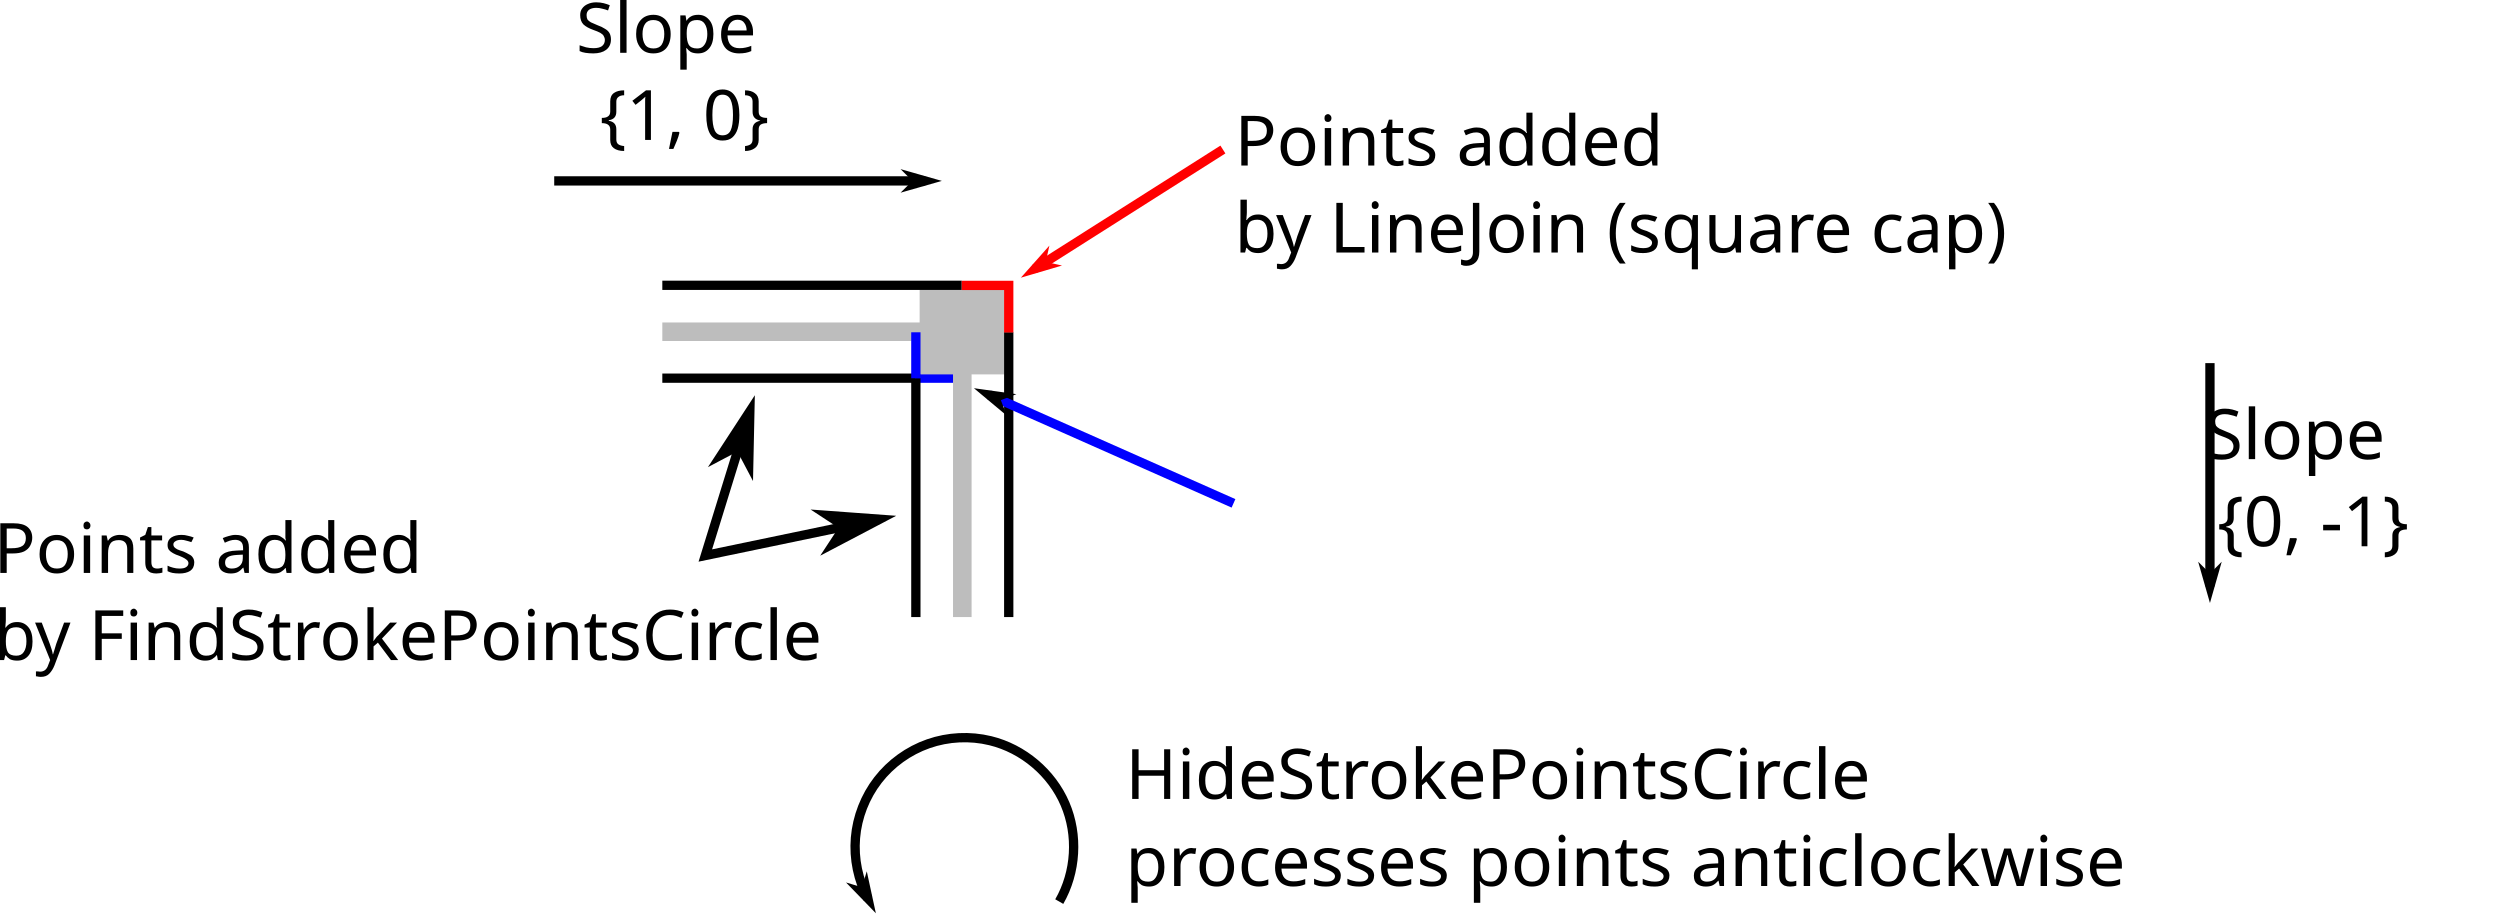
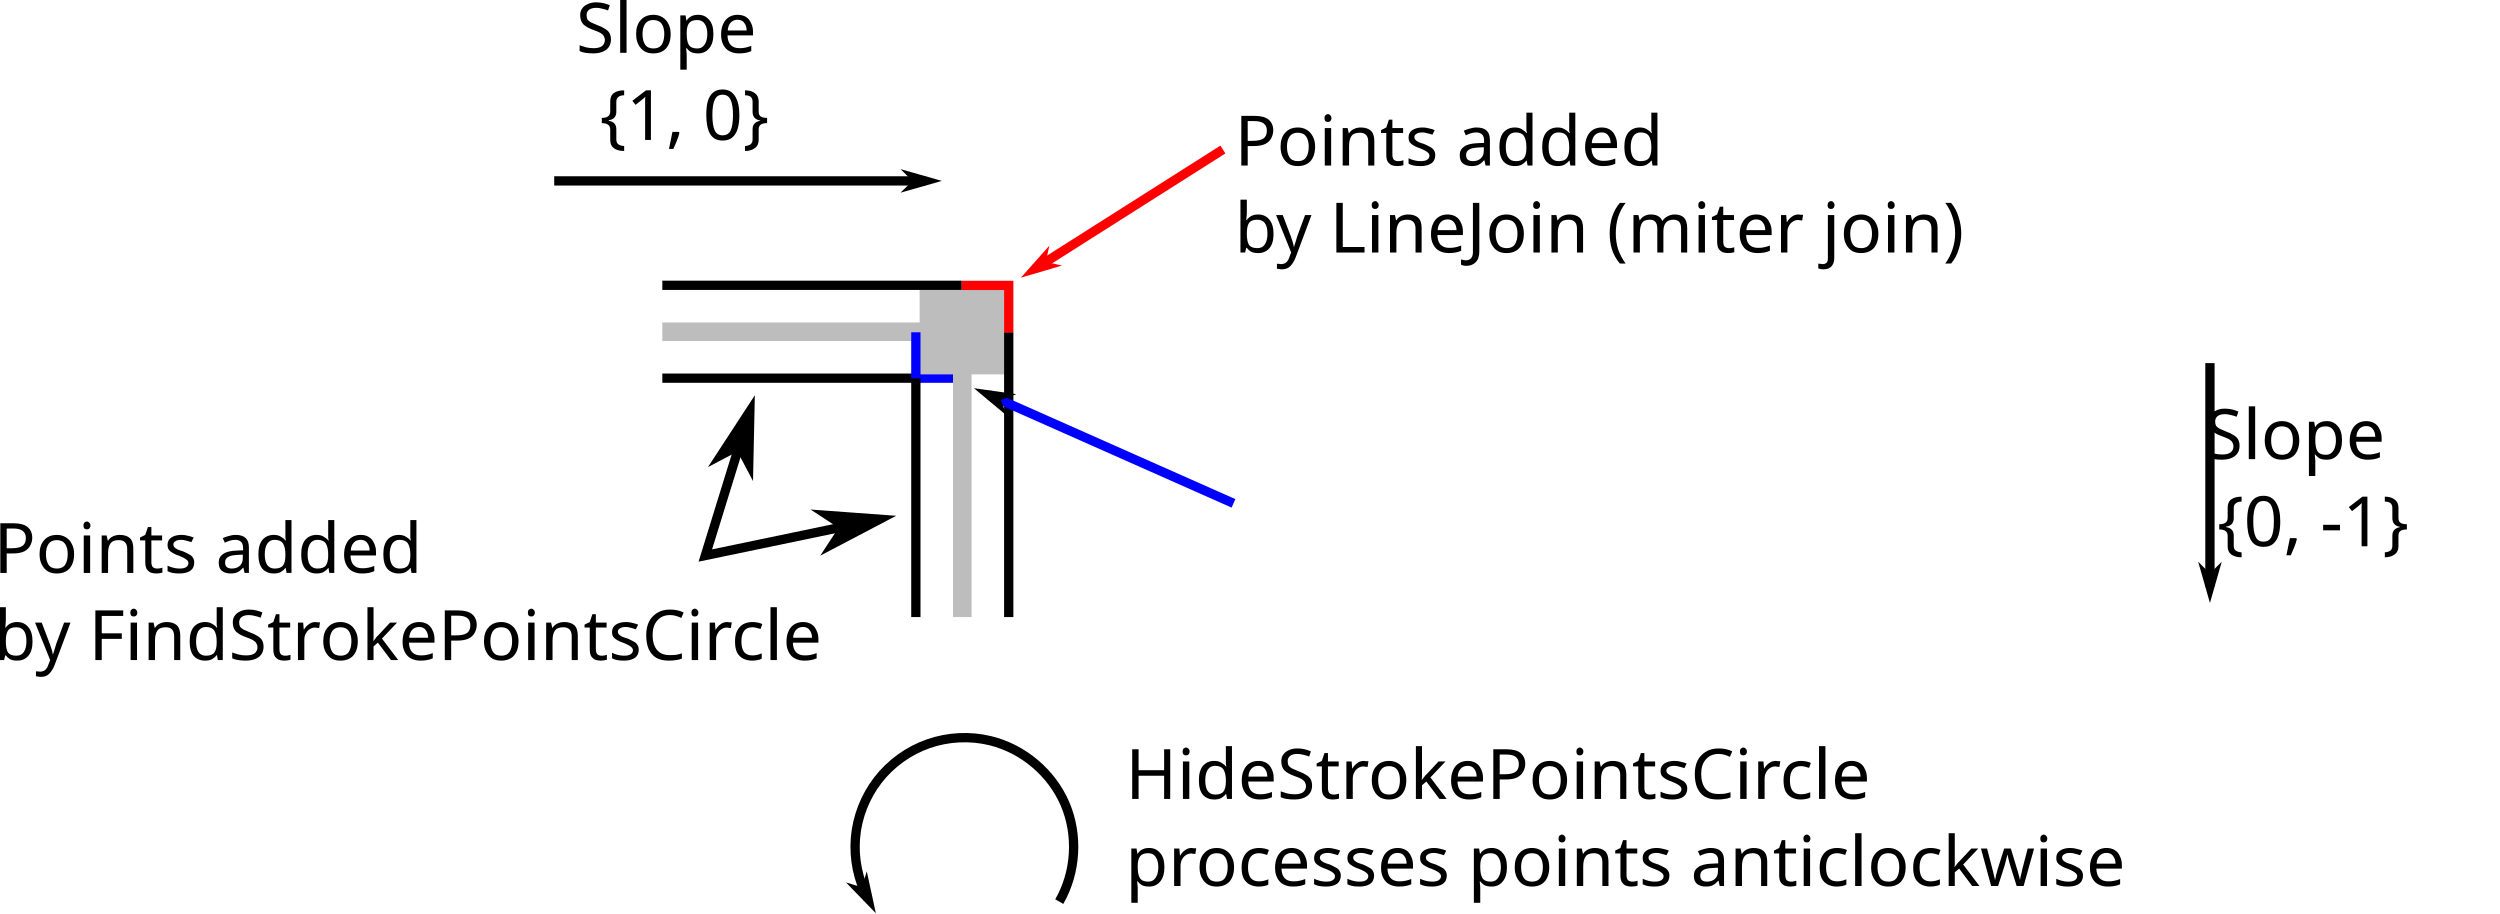
<svg xmlns="http://www.w3.org/2000/svg" height="51.54mm" width="141.11mm" version="1.1" viewBox="0 0 500 182.622">
  <defs>
    <marker id="d" refY="0" refX="0" overflow="visible" orient="auto">
      <path d="m0 0 5-5-17.5 5 17.5 5-5-5z" fill-rule="evenodd" transform="matrix(-.2 0 0 -.2 -1.2 0)" stroke="#000" stroke-width="1pt" />
    </marker>
    <marker id="e" refY="0" refX="0" orient="auto" overflow="visible">
      <path d="m0 0 5-5-17.5 5 17.5 5-5-5z" fill-rule="evenodd" transform="matrix(-.2 0 0 -.2 -1.2 0)" stroke="#000" stroke-width="1pt" />
    </marker>
    <marker id="f" refY="0" refX="0" overflow="visible" orient="auto">
      <path d="m0 0 5-5-17.5 5 17.5 5-5-5z" fill-rule="evenodd" transform="matrix(-.2 0 0 -.2 -1.2 0)" stroke="#000" stroke-width="1pt" />
    </marker>
    <marker id="g" refY="0" refX="0" orient="auto" overflow="visible">
      <path d="m0 0 5-5-17.5 5 17.5 5-5-5z" fill-rule="evenodd" transform="matrix(-.2 0 0 -.2 -1.2 0)" stroke="#000" stroke-width="1pt" />
    </marker>
    <marker id="Arrow1Mstart" refY="0" refX="0" orient="auto" overflow="visible">
      <path d="m0 0 5-5-17.5 5 17.5 5-5-5z" fill-rule="evenodd" transform="matrix(.4 0 0 .4 4 0)" stroke="#000" stroke-width="1pt" />
    </marker>
    <marker id="h" refY="0" refX="0" orient="auto" overflow="visible">
      <path d="m0 0 5-5-17.5 5 17.5 5-5-5z" fill-rule="evenodd" transform="matrix(-.4 0 0 -.4 -4 0)" stroke="#000" stroke-width="1pt" />
    </marker>
    <marker id="Arrow1Send" refY="0" refX="0" orient="auto" overflow="visible">
      <path d="m0 0 5-5-17.5 5 17.5 5-5-5z" fill-rule="evenodd" transform="matrix(-.2 0 0 -.2 -1.2 0)" stroke="#f00" stroke-width="1pt" fill="#f00" />
    </marker>
    <marker id="a" refY="0" refX="0" overflow="visible" orient="auto">
      <path d="m-5-5v10h10v-10h-10z" fill-rule="evenodd" transform="scale(.4)" stroke="#bdbdbd" stroke-width="1pt" fill="#bdbdbd" />
    </marker>
    <marker id="SquareM" refY="0" refX="0" orient="auto" overflow="visible">
      <path d="m-5-5v10h10v-10h-10z" fill-rule="evenodd" transform="scale(.4)" stroke="#bdbdbd" stroke-width="1pt" fill="#bdbdbd" />
    </marker>
    <clipPath id="m" clipPathUnits="userSpaceOnUse">
      <rect stroke-linejoin="round" height="21.75" width="28.25" stroke="#f00" stroke-linecap="round" y="164.11" x="269.75" stroke-width=".5" fill="#f00" />
    </clipPath>
    <clipPath id="l" clipPathUnits="userSpaceOnUse">
      <rect stroke-linejoin="round" height="21.75" width="28.25" stroke="#f00" stroke-linecap="round" y="164.11" x="269.75" stroke-width=".5" fill="#f00" />
    </clipPath>
    <clipPath id="c" clipPathUnits="userSpaceOnUse">
      <rect stroke-linejoin="round" height="21.75" width="28.25" stroke="#f00" stroke-linecap="round" y="164.11" x="269.75" stroke-width=".5" fill="#f00" />
    </clipPath>
    <clipPath id="b" clipPathUnits="userSpaceOnUse">
      <rect stroke-linejoin="round" height="21.75" width="28.25" stroke="#f00" stroke-linecap="round" y="164.11" x="269.75" stroke-width=".5" fill="#f00" />
    </clipPath>
    <clipPath id="k" clipPathUnits="userSpaceOnUse">
      <rect stroke-linejoin="round" height="21.75" width="28.25" stroke="#f00" stroke-linecap="round" y="164.11" x="269.75" stroke-width=".5" fill="#f00" />
    </clipPath>
    <clipPath id="j" clipPathUnits="userSpaceOnUse">
      <rect stroke-linejoin="round" height="21.75" width="28.25" stroke="#f00" stroke-linecap="round" y="164.11" x="269.75" stroke-width=".5" fill="#f00" />
    </clipPath>
    <clipPath id="i" clipPathUnits="userSpaceOnUse">
      <rect stroke-linejoin="round" height="21.75" width="28.25" stroke="#f00" stroke-linecap="round" y="164.11" x="269.75" stroke-width=".5" fill="#f00" />
    </clipPath>
  </defs>
  <g transform="translate(-234.09 -19.175)">
    <g transform="matrix(3.7149 0 0 3.7149 -635.54 -547.87)">
      <g stroke-width=".5" fill="none">
        <path style="color-rendering:auto;text-decoration-color:#000000;color:#000000;isolation:auto;mix-blend-mode:normal;shape-rendering:auto;solid-color:#000000;block-progression:tb;text-decoration-line:none;text-decoration-style:solid;image-rendering:auto;white-space:normal;text-indent:0;text-transform:none" d="m283.4 173h2.475" clip-path="url(#b)" stroke="#00f" />
        <path style="color-rendering:auto;text-decoration-color:#000000;color:#000000;isolation:auto;mix-blend-mode:normal;shape-rendering:auto;solid-color:#000000;block-progression:tb;text-decoration-line:none;text-decoration-style:solid;image-rendering:auto;white-space:normal;text-indent:0;text-transform:none" d="m156.57 173h126.82" clip-path="url(#b)" stroke="#000" />
        <path style="color-rendering:auto;text-decoration-color:#000000;color:#000000;isolation:auto;mix-blend-mode:normal;shape-rendering:auto;solid-color:#000000;block-progression:tb;text-decoration-line:none;text-decoration-style:solid;image-rendering:auto;white-space:normal;text-indent:0;text-transform:none" d="m283.4 173v32.119" clip-path="url(#c)" stroke="#000" />
      </g>
      <path marker-end="url(#SquareM)" d="m156.57 170.5h129.3" clip-path="url(#i)" marker-start="url(#SquareM)" stroke="#bdbdbd" stroke-width="1px" fill="none" />
      <path marker-end="url(#a)" d="m285.9 170.53v34.594" clip-path="url(#j)" marker-start="url(#a)" fill-rule="evenodd" stroke="#bdbdbd" stroke-width="1px" fill="#bdbdbd" />
      <g stroke-width=".5" fill="none">
        <path style="color-rendering:auto;text-decoration-color:#000000;color:#000000;isolation:auto;mix-blend-mode:normal;shape-rendering:auto;solid-color:#000000;block-progression:tb;text-decoration-line:none;text-decoration-style:solid;image-rendering:auto;white-space:normal;text-indent:0;text-transform:none" d="m285.87 168h-129.3" clip-path="url(#k)" stroke="#000" />
        <path style="color-rendering:auto;text-decoration-color:#000000;color:#000000;isolation:auto;mix-blend-mode:normal;shape-rendering:auto;solid-color:#000000;block-progression:tb;text-decoration-line:none;text-decoration-style:solid;image-rendering:auto;white-space:normal;text-indent:0;text-transform:none" d="m288.4 205.12v-34.594" clip-path="url(#l)" stroke="#000" />
        <path d="m288.4 170.54v-2.534h-2.528" clip-path="url(#m)" stroke="#f00" />
        <path marker-end="url(#Arrow1Send)" d="m299.93 160.69-10.123 6.422" stroke="#f00" />
      </g>
      <text style="word-spacing:0px;letter-spacing:0px" line-height="125%" font-size="3.75px" y="161.55" x="300.562" font-family="sans-serif" xml:space="preserve" fill="#000000">
        <tspan y="161.55" x="300.562">Points added</tspan>
-         <tspan y="166.237" x="300.562">by LineJoin (square cap) </tspan>
+         <tspan y="166.237" x="300.562">by LineJoin (miter join) </tspan>
      </text>
      <path marker-end="url(#h)" d="m274.44 174.86-2.375 7.688 9.312-1.938" marker-start="url(#Arrow1Mstart)" stroke="#000" stroke-width=".5" fill="none" />
      <text style="word-spacing:0px;letter-spacing:0px" line-height="125%" font-size="3.75px" y="183.487" x="233.75" font-family="sans-serif" xml:space="preserve" fill="#000000">
        <tspan y="183.487" x="233.75">Points added</tspan>
        <tspan y="188.175" x="233.75">by FindStrokePointsCircle</tspan>
      </text>
      <path style="color-rendering:auto;text-decoration-color:#000000;color:#000000;isolation:auto;mix-blend-mode:normal;shape-rendering:auto;solid-color:#000000;block-progression:tb;text-decoration-line:none;text-decoration-style:solid;image-rendering:auto;white-space:normal;text-indent:0;text-transform:none" d="m283.4 170.53v2.475" clip-path="url(#c)" stroke="#00f" stroke-width=".5" fill="none" />
      <path marker-end="url(#g)" d="m300.5 179.74-13.159-5.838" stroke="#00f" stroke-width=".5" fill="none" />
      <text style="word-spacing:0px;letter-spacing:0px" line-height="125%" font-size="6.25px" y="177.848" x="301.051" font-family="sans-serif" xml:space="preserve" fill="#000000">
        <g font-size="3.75px">
          <tspan y="177.848" x="301.051">Points that</tspan>
          <tspan y="182.535" x="301.051">need to be hidden</tspan>
          <tspan y="187.223" x="301.051">by HideStrokePointsCircle</tspan>
        </g>
      </text>
      <path marker-end="url(#f)" d="m263.93 162.38h19.976" stroke="#000" stroke-width=".5" fill="none" />
      <text style="word-spacing:0px;letter-spacing:0px" line-height="125%" font-size="3.75px" y="155.487" x="274.354" font-family="sans-serif" xml:space="preserve" fill="#000000">
        <tspan style="text-anchor:middle;text-align:center" y="155.487" x="274.354">Slope</tspan>
        <tspan style="text-anchor:middle;text-align:center" y="160.175" x="274.354">{1, 0}</tspan>
      </text>
      <path marker-end="url(#e)" d="m353.07 172.19v12.021" stroke="#000" stroke-width=".5" fill="none" />
      <text style="word-spacing:0px;letter-spacing:0px" xml:space="preserve" font-size="3.75px" y="177.362" x="362.035" font-family="sans-serif" line-height="125%" fill="#000000">
        <tspan style="text-anchor:middle;text-align:center" y="177.362" x="362.035">Slope</tspan>
        <tspan style="text-anchor:middle;text-align:center" y="182.05" x="362.035">{0, -1}</tspan>
      </text>
      <path marker-end="url(#d)" d="m291.12 201.18c0.909-1.578 1.027-3.586 0.31-5.259s-2.253-2.973-4.022-3.403c-1.097-0.267-2.272-0.209-3.337 0.164-1.066 0.373-2.02 1.06-2.711 1.953-0.691 0.893-1.118 1.988-1.212 3.114s0.144 2.276 0.677 3.272" stroke="#000" stroke-width=".5" fill="none" />
      <text style="word-spacing:0px;letter-spacing:0px" line-height="125%" font-size="3.75px" y="195.655" x="294.687" font-family="sans-serif" xml:space="preserve" fill="#000000">
        <tspan y="195.655" x="294.687">HideStrokePointsCircle</tspan>
        <tspan y="200.342" x="294.687">processes points anticlockwise</tspan>
      </text>
    </g>
  </g>
</svg>
